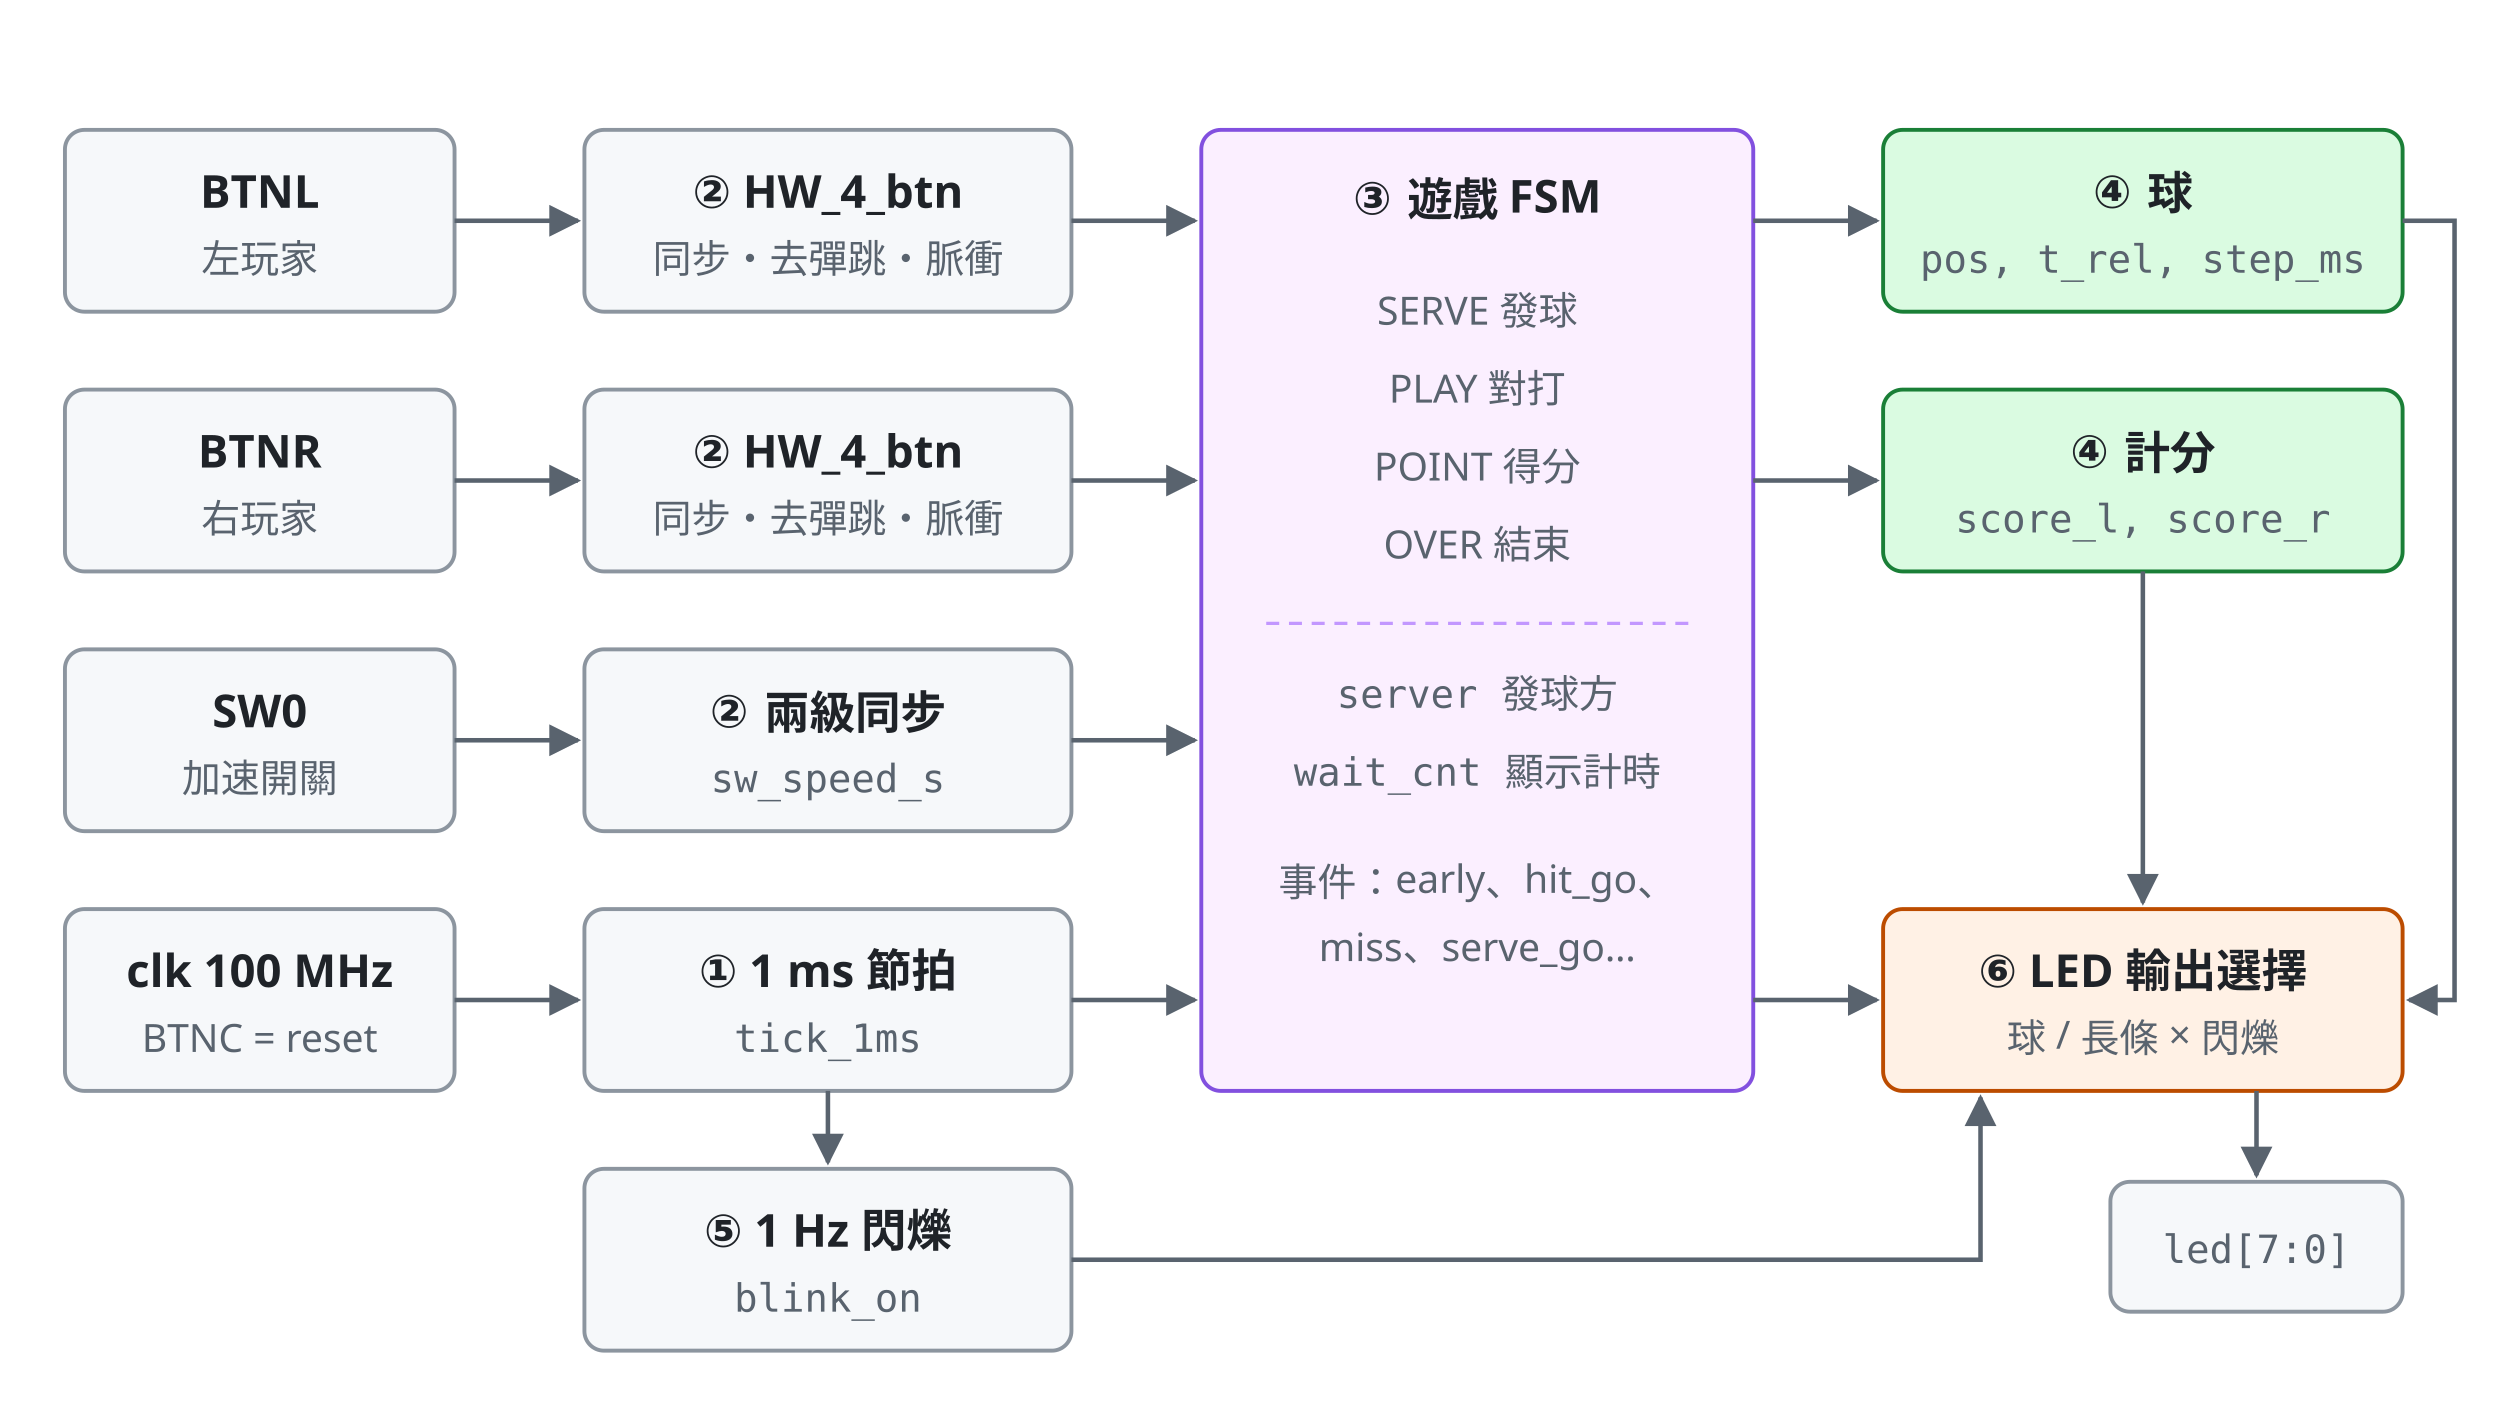
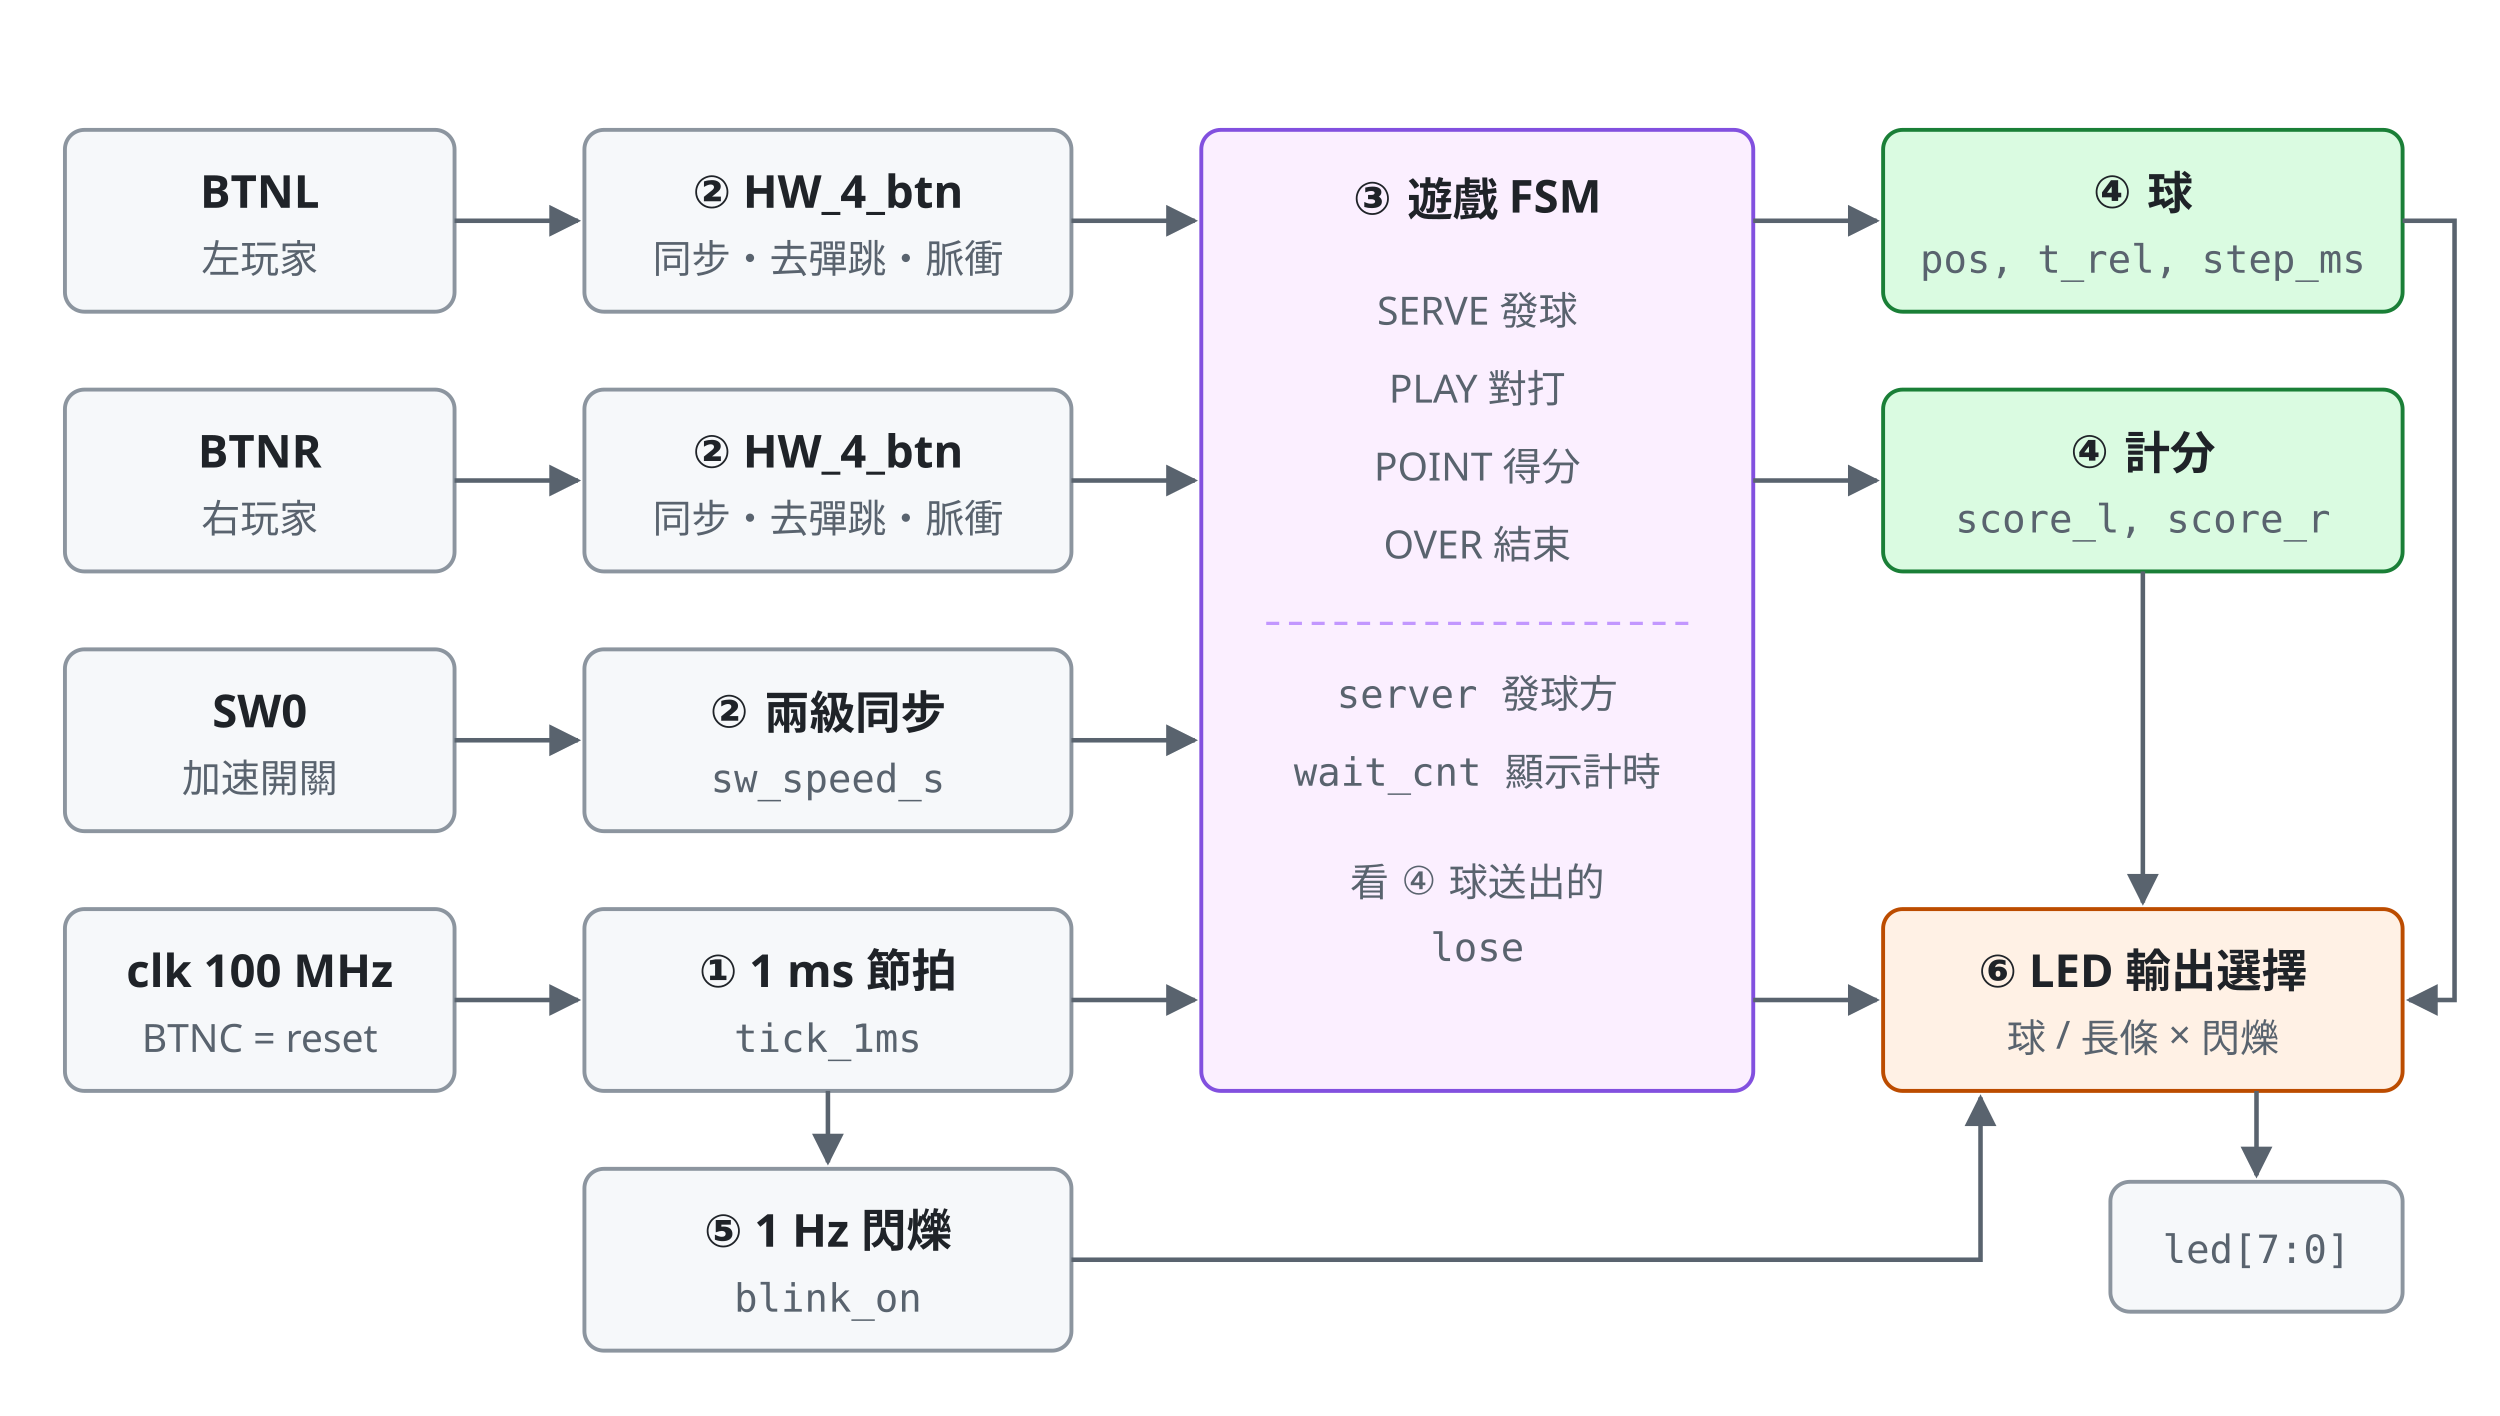
<svg xmlns="http://www.w3.org/2000/svg" viewBox="0 0 770 436" width="770" height="436" role="img" aria-label="HW4 LED 乒乓球架構圖：按鈕與 SW0 → 去彈跳與同步 → 遊戲 FSM → 球與計分暫存器 → LED 輸出選擇 → 8 顆 LED">
  <style>
    .box { fill: #f6f8fa; stroke: #8c959f; stroke-width: 1.2; }
    .fsm { fill: #fbefff; stroke: #8250df; stroke-width: 1.2; }
    .reg { fill: #dafbe1; stroke: #1a7f37; stroke-width: 1.2; }
    .out { fill: #fff1e5; stroke: #bc4c00; stroke-width: 1.2; }
    .sep { stroke: #c297ff; stroke-width: 1; stroke-dasharray: 4 3; }
    .t { font: 600 14px "Noto Sans TC", "Microsoft JhengHei", "PingFang TC", sans-serif; fill: #1f2328; text-anchor: middle; }
    .s { font: 12px "Noto Sans TC", "Microsoft JhengHei", "PingFang TC", sans-serif; fill: #59636e; text-anchor: middle; }
    .m { font: 12px ui-monospace, "Cascadia Code", Consolas, monospace; fill: #59636e; text-anchor: middle; }
    .e { fill: none; stroke: #59636e; stroke-width: 1.4; }
    .ah { fill: #59636e; }
    @media (prefers-color-scheme: dark) {
      .box { fill: #161b22; stroke: #3d444d; }
      .fsm { fill: #271052; stroke: #ab7df8; }
      .reg { fill: #04260f; stroke: #3fb950; }
      .out { fill: #3d1d00; stroke: #db6d28; }
      .sep { stroke: #8957e5; }
      .t { fill: #e6edf3; }
      .s, .m { fill: #9198a1; }
      .e { stroke: #9198a1; }
      .ah { fill: #9198a1; }
    }
  </style>
  <defs>
    <marker id="a" viewBox="0 0 10 10" refX="9" refY="5" markerWidth="7" markerHeight="7" orient="auto-start-reverse">
      <path class="ah" d="M0,0 L10,5 L0,10 z" />
    </marker>
  </defs>
  <rect class="box" x="20" y="40" width="120" height="56" rx="6" />
  <text class="t" x="80" y="64">BTNL</text>
  <text class="s" x="80" y="84">左玩家</text>
  <rect class="box" x="20" y="120" width="120" height="56" rx="6" />
  <text class="t" x="80" y="144">BTNR</text>
  <text class="s" x="80" y="164">右玩家</text>
  <rect class="box" x="20" y="200" width="120" height="56" rx="6" />
  <text class="t" x="80" y="224">SW0</text>
  <text class="s" x="80" y="244">加速開關</text>
  <rect class="box" x="20" y="280" width="120" height="56" rx="6" />
  <text class="t" x="80" y="304">clk 100 MHz</text>
  <text class="s" x="80" y="324">BTNC = reset</text>
  <rect class="box" x="180" y="40" width="150" height="56" rx="6" />
  <text class="t" x="255" y="64">② HW_4_btn</text>
  <text class="s" x="255" y="84">同步・去彈跳・脈衝</text>
  <rect class="box" x="180" y="120" width="150" height="56" rx="6" />
  <text class="t" x="255" y="144">② HW_4_btn</text>
  <text class="s" x="255" y="164">同步・去彈跳・脈衝</text>
  <rect class="box" x="180" y="200" width="150" height="56" rx="6" />
  <text class="t" x="255" y="224">② 兩級同步</text>
  <text class="m" x="255" y="244">sw_speed_s</text>
  <rect class="box" x="180" y="280" width="150" height="56" rx="6" />
  <text class="t" x="255" y="304">① 1 ms 節拍</text>
  <text class="m" x="255" y="324">tick_1ms</text>
  <rect class="box" x="180" y="360" width="150" height="56" rx="6" />
  <text class="t" x="255" y="384">⑤ 1 Hz 閃爍</text>
  <text class="m" x="255" y="404">blink_on</text>
  <rect class="fsm" x="370" y="40" width="170" height="296" rx="6" />
  <text class="t" x="455" y="66">③ 遊戲 FSM</text>
  <text class="s" x="455" y="100">SERVE 發球</text>
  <text class="s" x="455" y="124">PLAY 對打</text>
  <text class="s" x="455" y="148">POINT 得分</text>
  <text class="s" x="455" y="172">OVER 結束</text>
  <line class="sep" x1="390" y1="192" x2="520" y2="192" />
  <text class="m" x="455" y="218">server 發球方</text>
  <text class="m" x="455" y="242">wait_cnt 顯示計時</text>
-   <text class="s" x="455" y="276">事件：early、hit_go、</text>
-   <text class="s" x="455" y="296">miss、serve_go…</text>
+   <text class="s" x="455" y="276">看 ④ 球送出的</text>
+   <text class="m" x="455" y="296">lose</text>
  <rect class="reg" x="580" y="40" width="160" height="56" rx="6" />
  <text class="t" x="660" y="64">④ 球</text>
  <text class="m" x="660" y="84">pos, t_rel, step_ms</text>
  <rect class="reg" x="580" y="120" width="160" height="56" rx="6" />
  <text class="t" x="660" y="144">④ 計分</text>
  <text class="m" x="660" y="164">score_l, score_r</text>
  <rect class="out" x="580" y="280" width="160" height="56" rx="6" />
  <text class="t" x="660" y="304">⑥ LED 輸出選擇</text>
  <text class="s" x="660" y="324">球 / 長條 × 閃爍</text>
  <rect class="box" x="650" y="364" width="90" height="40" rx="6" />
  <text class="m" x="695" y="389">led[7:0]</text>
  <line class="e" x1="140" y1="68" x2="178" y2="68" marker-end="url(#a)" />
  <line class="e" x1="140" y1="148" x2="178" y2="148" marker-end="url(#a)" />
  <line class="e" x1="140" y1="228" x2="178" y2="228" marker-end="url(#a)" />
  <line class="e" x1="140" y1="308" x2="178" y2="308" marker-end="url(#a)" />
  <line class="e" x1="330" y1="68" x2="368" y2="68" marker-end="url(#a)" />
  <line class="e" x1="330" y1="148" x2="368" y2="148" marker-end="url(#a)" />
  <line class="e" x1="330" y1="228" x2="368" y2="228" marker-end="url(#a)" />
  <line class="e" x1="330" y1="308" x2="368" y2="308" marker-end="url(#a)" />
  <line class="e" x1="255" y1="336" x2="255" y2="358" marker-end="url(#a)" />
  <line class="e" x1="540" y1="68" x2="578" y2="68" marker-end="url(#a)" />
  <line class="e" x1="540" y1="148" x2="578" y2="148" marker-end="url(#a)" />
  <line class="e" x1="540" y1="308" x2="578" y2="308" marker-end="url(#a)" />
  <line class="e" x1="660" y1="176" x2="660" y2="278" marker-end="url(#a)" />
  <path class="e" d="M740,68 L756,68 L756,308 L742,308" marker-end="url(#a)" />
  <path class="e" d="M330,388 L610,388 L610,338" marker-end="url(#a)" />
  <line class="e" x1="695" y1="336" x2="695" y2="362" marker-end="url(#a)" />
</svg>
